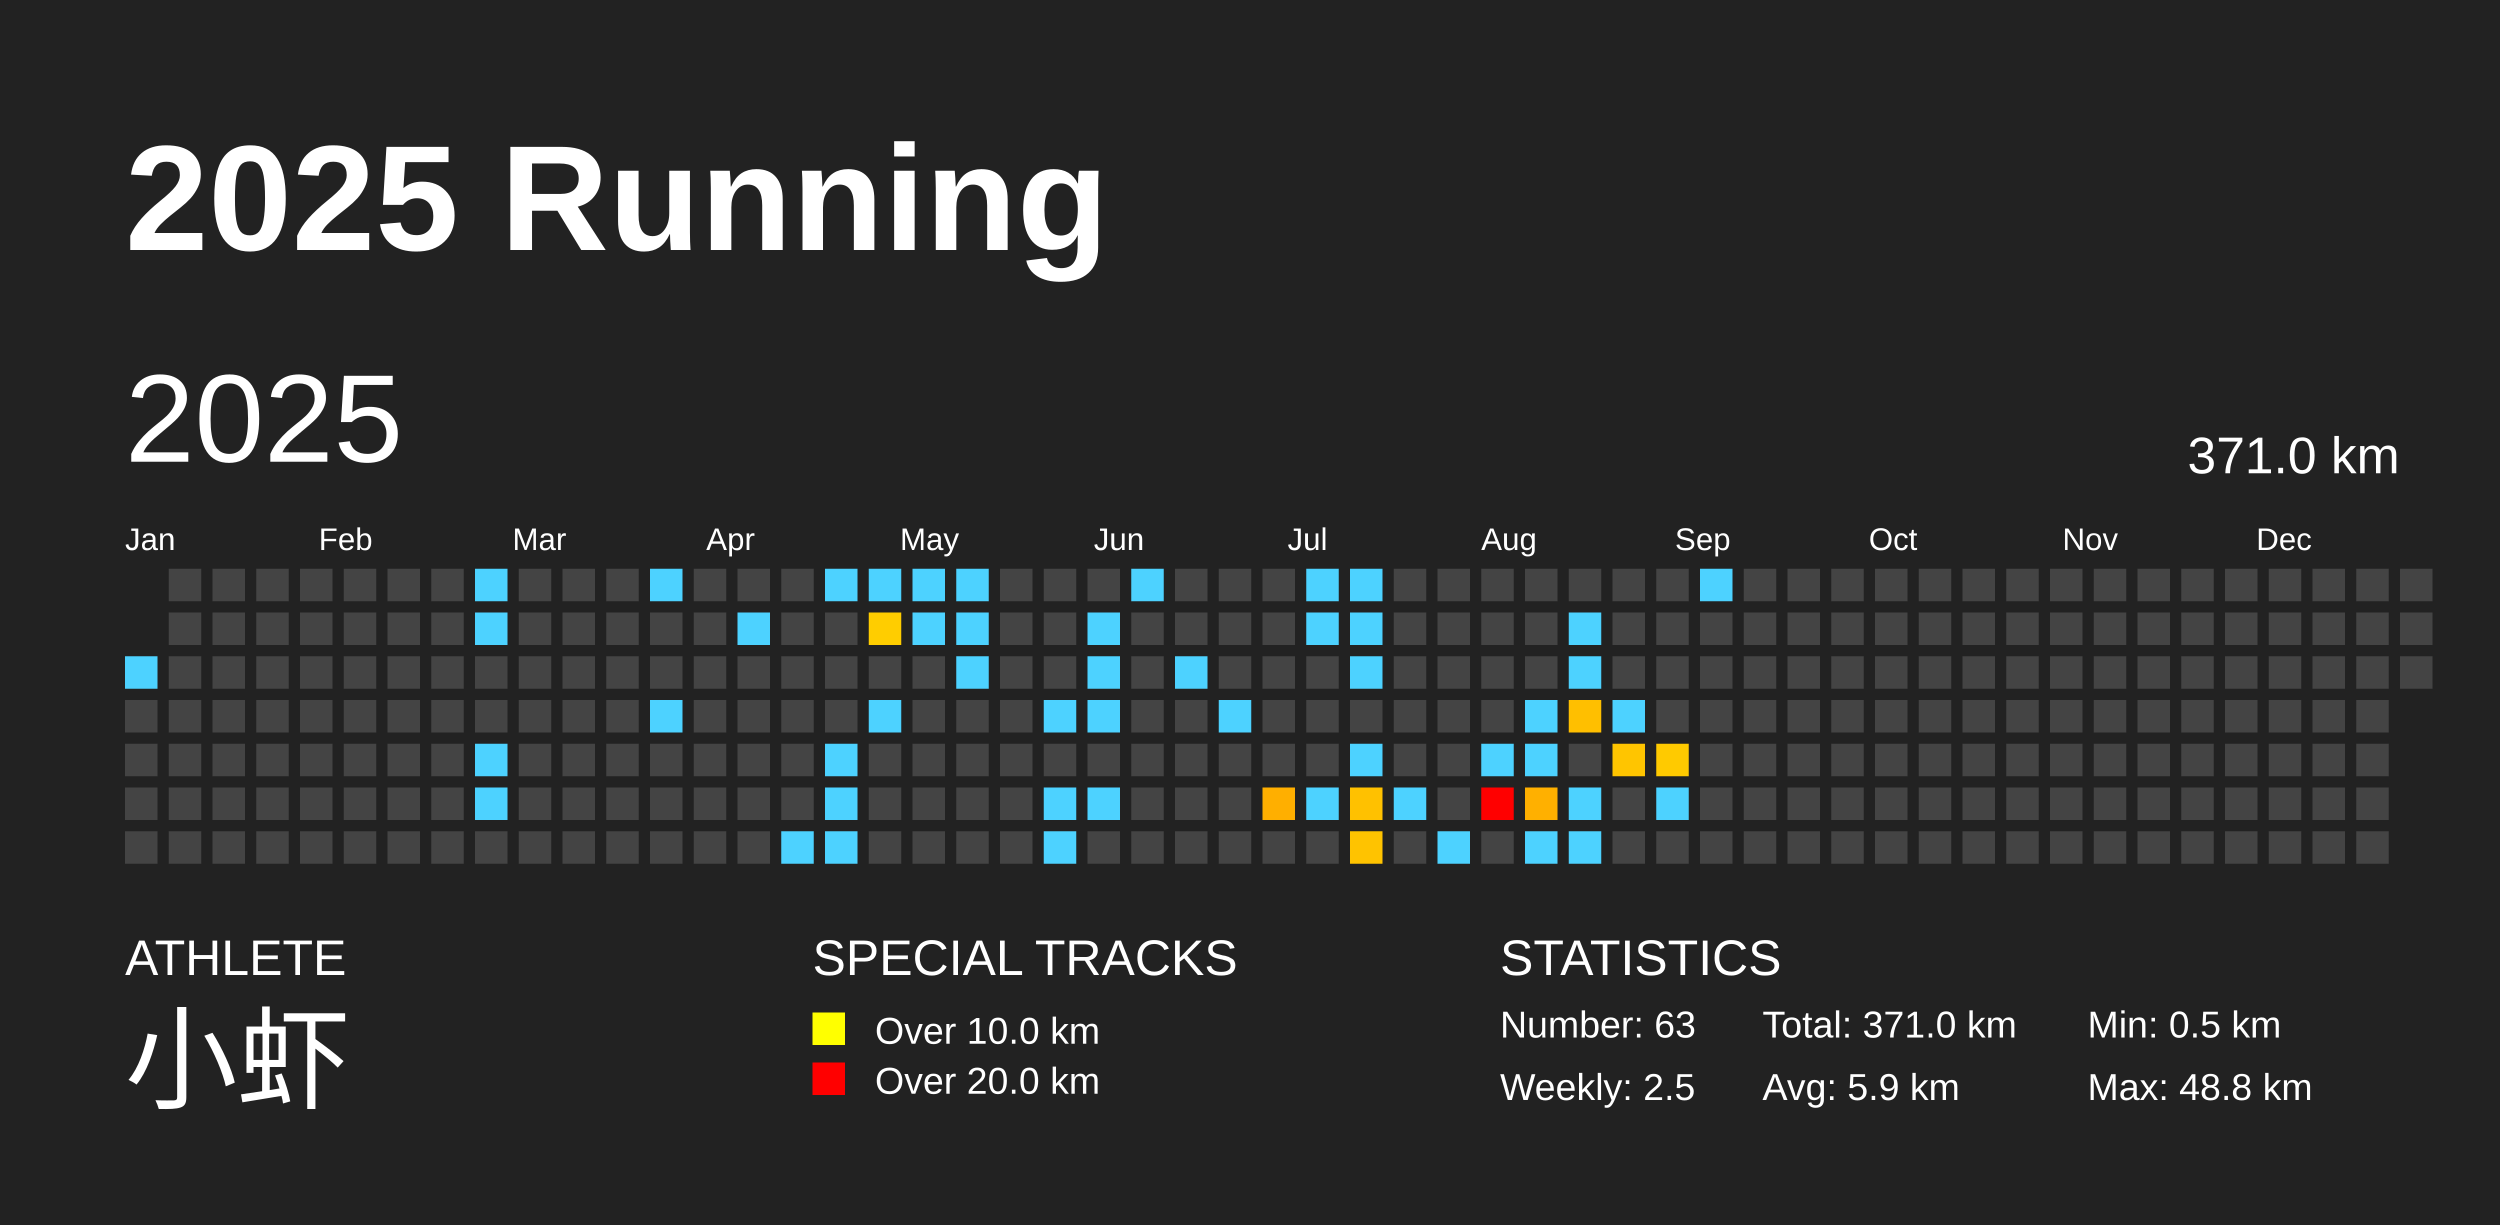
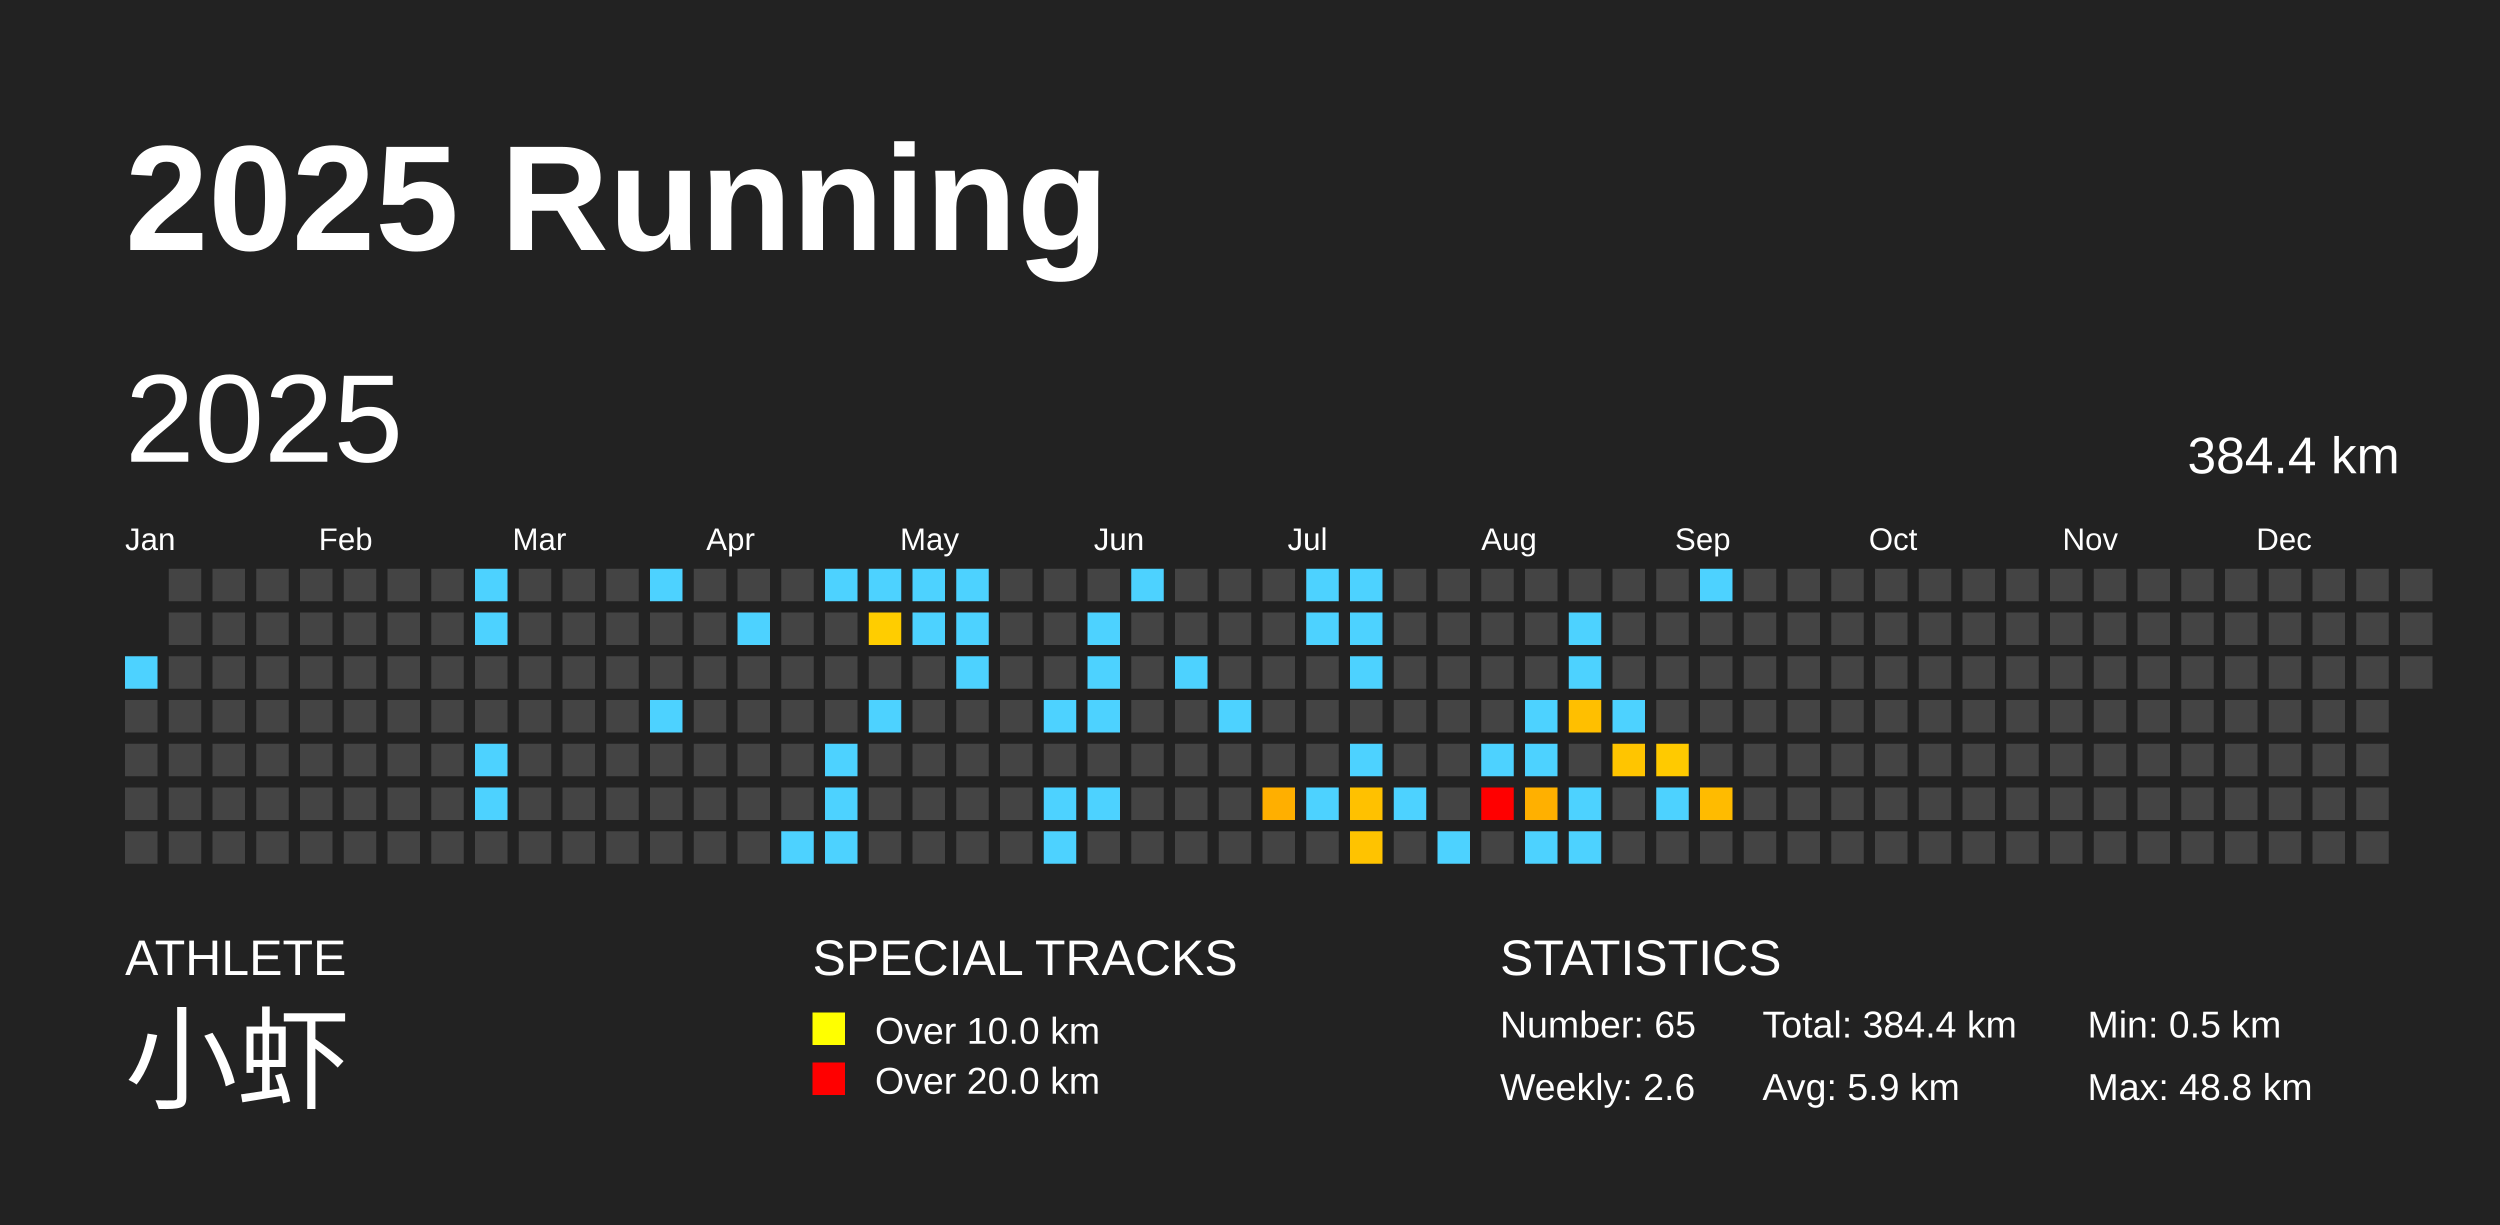
<svg xmlns="http://www.w3.org/2000/svg" baseProfile="full" height="98mm" version="1.1" viewBox="0,0,200,98" width="200mm">
  <defs />
  <rect fill="#222222" height="98" width="200" x="0" y="0" />
  <text fill="#FFFFFF" style="font-size:12px; font-family:Arial; font-weight:bold;" x="10" y="20">2025 Running</text>
  <text fill="#FFFFFF" style="font-size:4px; font-family:Arial" x="10" y="78">ATHLETE</text>
  <text fill="#FFFFFF" style="font-size:9px; font-family:Arial" x="10" y="88">小虾</text>
  <text fill="#FFFFFF" style="font-size:4px; font-family:Arial" x="65" y="78">SPECIAL TRACKS</text>
  <rect fill="yellow" height="2.6" width="2.6" x="65" y="81" />
  <text fill="#FFFFFF" style="font-size:3px; font-family:Arial" x="70" y="83.5">Over 10.0 km</text>
  <rect fill="red" height="2.6" width="2.6" x="65" y="85" />
  <text fill="#FFFFFF" style="font-size:3px; font-family:Arial" x="70" y="87.5">Over 20.0 km</text>
  <text fill="#FFFFFF" style="font-size:4px; font-family:Arial" x="120" y="78">STATISTICS</text>
-   <text fill="#FFFFFF" style="font-size:3px; font-family:Arial" x="120" y="83">Number: 63</text>
-   <text fill="#FFFFFF" style="font-size:3px; font-family:Arial" x="120" y="88">Weekly: 2.5</text>
-   <text fill="#FFFFFF" style="font-size:3px; font-family:Arial" x="141" y="83">Total: 371.0 km</text>
+   <text fill="#FFFFFF" style="font-size:3px; font-family:Arial" x="120" y="83">Number: 65</text>
+   <text fill="#FFFFFF" style="font-size:3px; font-family:Arial" x="120" y="88">Weekly: 2.6</text>
+   <text fill="#FFFFFF" style="font-size:3px; font-family:Arial" x="141" y="83">Total: 384.4 km</text>
  <text fill="#FFFFFF" style="font-size:3px; font-family:Arial" x="141" y="88">Avg: 5.9 km</text>
  <text fill="#FFFFFF" style="font-size:3px; font-family:Arial" x="167" y="83">Min: 0.5 km</text>
  <text fill="#FFFFFF" style="font-size:3px; font-family:Arial" x="167" y="88">Max: 48.8 km</text>
  <text dominant-baseline="hanging" fill="#FFFFFF" style="font-size:10.0px; font-family:Arial;" x="10" y="30">2025</text>
-   <text dominant-baseline="hanging" fill="#FFFFFF" style="font-size:4.125px; font-family:Arial;" x="175" y="35">371.0 km</text>
+   <text dominant-baseline="hanging" fill="#FFFFFF" style="font-size:4.125px; font-family:Arial;" x="175" y="35">384.4 km</text>
  <text fill="#FFFFFF" style="font-size:2.5px; font-family:Arial" x="10.0" y="44">Jan</text>
  <text fill="#FFFFFF" style="font-size:2.5px; font-family:Arial" x="25.5" y="44">Feb</text>
  <text fill="#FFFFFF" style="font-size:2.5px; font-family:Arial" x="41.0" y="44">Mar</text>
  <text fill="#FFFFFF" style="font-size:2.5px; font-family:Arial" x="56.5" y="44">Apr</text>
  <text fill="#FFFFFF" style="font-size:2.5px; font-family:Arial" x="72.0" y="44">May</text>
  <text fill="#FFFFFF" style="font-size:2.5px; font-family:Arial" x="87.5" y="44">Jun</text>
  <text fill="#FFFFFF" style="font-size:2.5px; font-family:Arial" x="103.0" y="44">Jul</text>
  <text fill="#FFFFFF" style="font-size:2.5px; font-family:Arial" x="118.5" y="44">Aug</text>
  <text fill="#FFFFFF" style="font-size:2.5px; font-family:Arial" x="134.0" y="44">Sep</text>
  <text fill="#FFFFFF" style="font-size:2.5px; font-family:Arial" x="149.5" y="44">Oct</text>
  <text fill="#FFFFFF" style="font-size:2.5px; font-family:Arial" x="165.0" y="44">Nov</text>
  <text fill="#FFFFFF" style="font-size:2.5px; font-family:Arial" x="180.5" y="44">Dec</text>
  <rect fill="#4dd2ff" height="2.6" width="2.6" x="10.0" y="52.5" />
  <rect fill="#444444" height="2.6" width="2.6" x="10.0" y="56.0" />
  <rect fill="#444444" height="2.6" width="2.6" x="10.0" y="59.5" />
  <rect fill="#444444" height="2.6" width="2.6" x="10.0" y="63.0" />
  <rect fill="#444444" height="2.6" width="2.6" x="10.0" y="66.5" />
  <rect fill="#444444" height="2.6" width="2.6" x="13.5" y="45.5" />
  <rect fill="#444444" height="2.6" width="2.6" x="13.5" y="49.0" />
  <rect fill="#444444" height="2.6" width="2.6" x="13.5" y="52.5" />
  <rect fill="#444444" height="2.6" width="2.6" x="13.5" y="56.0" />
  <rect fill="#444444" height="2.6" width="2.6" x="13.5" y="59.5" />
  <rect fill="#444444" height="2.6" width="2.6" x="13.5" y="63.0" />
  <rect fill="#444444" height="2.6" width="2.6" x="13.5" y="66.5" />
  <rect fill="#444444" height="2.6" width="2.6" x="17.0" y="45.5" />
  <rect fill="#444444" height="2.6" width="2.6" x="17.0" y="49.0" />
  <rect fill="#444444" height="2.6" width="2.6" x="17.0" y="52.5" />
  <rect fill="#444444" height="2.6" width="2.6" x="17.0" y="56.0" />
  <rect fill="#444444" height="2.6" width="2.6" x="17.0" y="59.5" />
  <rect fill="#444444" height="2.6" width="2.6" x="17.0" y="63.0" />
  <rect fill="#444444" height="2.6" width="2.6" x="17.0" y="66.5" />
  <rect fill="#444444" height="2.6" width="2.6" x="20.5" y="45.5" />
  <rect fill="#444444" height="2.6" width="2.6" x="20.5" y="49.0" />
  <rect fill="#444444" height="2.6" width="2.6" x="20.5" y="52.5" />
  <rect fill="#444444" height="2.6" width="2.6" x="20.5" y="56.0" />
  <rect fill="#444444" height="2.6" width="2.6" x="20.5" y="59.5" />
  <rect fill="#444444" height="2.6" width="2.6" x="20.5" y="63.0" />
  <rect fill="#444444" height="2.6" width="2.6" x="20.5" y="66.5" />
  <rect fill="#444444" height="2.6" width="2.6" x="24.0" y="45.5" />
  <rect fill="#444444" height="2.6" width="2.6" x="24.0" y="49.0" />
  <rect fill="#444444" height="2.6" width="2.6" x="24.0" y="52.5" />
  <rect fill="#444444" height="2.6" width="2.6" x="24.0" y="56.0" />
  <rect fill="#444444" height="2.6" width="2.6" x="24.0" y="59.5" />
  <rect fill="#444444" height="2.6" width="2.6" x="24.0" y="63.0" />
  <rect fill="#444444" height="2.6" width="2.6" x="24.0" y="66.5" />
  <rect fill="#444444" height="2.6" width="2.6" x="27.5" y="45.5" />
  <rect fill="#444444" height="2.6" width="2.6" x="27.5" y="49.0" />
  <rect fill="#444444" height="2.6" width="2.6" x="27.5" y="52.5" />
  <rect fill="#444444" height="2.6" width="2.6" x="27.5" y="56.0" />
  <rect fill="#444444" height="2.6" width="2.6" x="27.5" y="59.5" />
  <rect fill="#444444" height="2.6" width="2.6" x="27.5" y="63.0" />
  <rect fill="#444444" height="2.6" width="2.6" x="27.5" y="66.5" />
  <rect fill="#444444" height="2.6" width="2.6" x="31.0" y="45.5" />
  <rect fill="#444444" height="2.6" width="2.6" x="31.0" y="49.0" />
  <rect fill="#444444" height="2.6" width="2.6" x="31.0" y="52.5" />
  <rect fill="#444444" height="2.6" width="2.6" x="31.0" y="56.0" />
  <rect fill="#444444" height="2.6" width="2.6" x="31.0" y="59.5" />
  <rect fill="#444444" height="2.6" width="2.6" x="31.0" y="63.0" />
  <rect fill="#444444" height="2.6" width="2.6" x="31.0" y="66.5" />
  <rect fill="#444444" height="2.6" width="2.6" x="34.5" y="45.5" />
  <rect fill="#444444" height="2.6" width="2.6" x="34.5" y="49.0" />
  <rect fill="#444444" height="2.6" width="2.6" x="34.5" y="52.5" />
  <rect fill="#444444" height="2.6" width="2.6" x="34.5" y="56.0" />
  <rect fill="#444444" height="2.6" width="2.6" x="34.5" y="59.5" />
  <rect fill="#444444" height="2.6" width="2.6" x="34.5" y="63.0" />
  <rect fill="#444444" height="2.6" width="2.6" x="34.5" y="66.5" />
  <rect fill="#4dd2ff" height="2.6" width="2.6" x="38.0" y="45.5" />
  <rect fill="#4dd2ff" height="2.6" width="2.6" x="38.0" y="49.0" />
  <rect fill="#444444" height="2.6" width="2.6" x="38.0" y="52.5" />
  <rect fill="#444444" height="2.6" width="2.6" x="38.0" y="56.0" />
  <rect fill="#4dd2ff" height="2.6" width="2.6" x="38.0" y="59.5" />
  <rect fill="#4dd2ff" height="2.6" width="2.6" x="38.0" y="63.0" />
  <rect fill="#444444" height="2.6" width="2.6" x="38.0" y="66.5" />
  <rect fill="#444444" height="2.6" width="2.6" x="41.5" y="45.5" />
  <rect fill="#444444" height="2.6" width="2.6" x="41.5" y="49.0" />
  <rect fill="#444444" height="2.6" width="2.6" x="41.5" y="52.5" />
  <rect fill="#444444" height="2.6" width="2.6" x="41.5" y="56.0" />
  <rect fill="#444444" height="2.6" width="2.6" x="41.5" y="59.5" />
  <rect fill="#444444" height="2.6" width="2.6" x="41.5" y="63.0" />
  <rect fill="#444444" height="2.6" width="2.6" x="41.5" y="66.5" />
  <rect fill="#444444" height="2.6" width="2.6" x="45.0" y="45.5" />
  <rect fill="#444444" height="2.6" width="2.6" x="45.0" y="49.0" />
  <rect fill="#444444" height="2.6" width="2.6" x="45.0" y="52.5" />
  <rect fill="#444444" height="2.6" width="2.6" x="45.0" y="56.0" />
  <rect fill="#444444" height="2.6" width="2.6" x="45.0" y="59.5" />
  <rect fill="#444444" height="2.6" width="2.6" x="45.0" y="63.0" />
  <rect fill="#444444" height="2.6" width="2.6" x="45.0" y="66.5" />
  <rect fill="#444444" height="2.6" width="2.6" x="48.5" y="45.5" />
  <rect fill="#444444" height="2.6" width="2.6" x="48.5" y="49.0" />
  <rect fill="#444444" height="2.6" width="2.6" x="48.5" y="52.5" />
  <rect fill="#444444" height="2.6" width="2.6" x="48.5" y="56.0" />
  <rect fill="#444444" height="2.6" width="2.6" x="48.5" y="59.5" />
  <rect fill="#444444" height="2.6" width="2.6" x="48.5" y="63.0" />
  <rect fill="#444444" height="2.6" width="2.6" x="48.5" y="66.5" />
  <rect fill="#4dd2ff" height="2.6" width="2.6" x="52.0" y="45.5" />
  <rect fill="#444444" height="2.6" width="2.6" x="52.0" y="49.0" />
  <rect fill="#444444" height="2.6" width="2.6" x="52.0" y="52.5" />
  <rect fill="#4dd2ff" height="2.6" width="2.6" x="52.0" y="56.0" />
  <rect fill="#444444" height="2.6" width="2.6" x="52.0" y="59.5" />
  <rect fill="#444444" height="2.6" width="2.6" x="52.0" y="63.0" />
  <rect fill="#444444" height="2.6" width="2.6" x="52.0" y="66.5" />
  <rect fill="#444444" height="2.6" width="2.6" x="55.5" y="45.5" />
  <rect fill="#444444" height="2.6" width="2.6" x="55.5" y="49.0" />
  <rect fill="#444444" height="2.6" width="2.6" x="55.5" y="52.5" />
  <rect fill="#444444" height="2.6" width="2.6" x="55.5" y="56.0" />
  <rect fill="#444444" height="2.6" width="2.6" x="55.5" y="59.5" />
  <rect fill="#444444" height="2.6" width="2.6" x="55.5" y="63.0" />
  <rect fill="#444444" height="2.6" width="2.6" x="55.5" y="66.5" />
  <rect fill="#444444" height="2.6" width="2.6" x="59.0" y="45.5" />
  <rect fill="#4dd2ff" height="2.6" width="2.6" x="59.0" y="49.0" />
  <rect fill="#444444" height="2.6" width="2.6" x="59.0" y="52.5" />
  <rect fill="#444444" height="2.6" width="2.6" x="59.0" y="56.0" />
  <rect fill="#444444" height="2.6" width="2.6" x="59.0" y="59.5" />
  <rect fill="#444444" height="2.6" width="2.6" x="59.0" y="63.0" />
  <rect fill="#444444" height="2.6" width="2.6" x="59.0" y="66.5" />
  <rect fill="#444444" height="2.6" width="2.6" x="62.5" y="45.5" />
  <rect fill="#444444" height="2.6" width="2.6" x="62.5" y="49.0" />
  <rect fill="#444444" height="2.6" width="2.6" x="62.5" y="52.5" />
  <rect fill="#444444" height="2.6" width="2.6" x="62.5" y="56.0" />
  <rect fill="#444444" height="2.6" width="2.6" x="62.5" y="59.5" />
  <rect fill="#444444" height="2.6" width="2.6" x="62.5" y="63.0" />
  <rect fill="#4dd2ff" height="2.6" width="2.6" x="62.5" y="66.5" />
  <rect fill="#4dd2ff" height="2.6" width="2.6" x="66.0" y="45.5" />
  <rect fill="#444444" height="2.6" width="2.6" x="66.0" y="49.0" />
  <rect fill="#444444" height="2.6" width="2.6" x="66.0" y="52.5" />
  <rect fill="#444444" height="2.6" width="2.6" x="66.0" y="56.0" />
  <rect fill="#4dd2ff" height="2.6" width="2.6" x="66.0" y="59.5" />
  <rect fill="#4dd2ff" height="2.6" width="2.6" x="66.0" y="63.0" />
  <rect fill="#4dd2ff" height="2.6" width="2.6" x="66.0" y="66.5" />
  <rect fill="#4dd2ff" height="2.6" width="2.6" x="69.5" y="45.5" />
  <rect fill="#ffcd00" height="2.6" width="2.6" x="69.5" y="49.0" />
  <rect fill="#444444" height="2.6" width="2.6" x="69.5" y="52.5" />
  <rect fill="#4dd2ff" height="2.6" width="2.6" x="69.5" y="56.0" />
  <rect fill="#444444" height="2.6" width="2.6" x="69.5" y="59.5" />
  <rect fill="#444444" height="2.6" width="2.6" x="69.5" y="63.0" />
  <rect fill="#444444" height="2.6" width="2.6" x="69.5" y="66.5" />
  <rect fill="#4dd2ff" height="2.6" width="2.6" x="73.0" y="45.5" />
  <rect fill="#4dd2ff" height="2.6" width="2.6" x="73.0" y="49.0" />
  <rect fill="#444444" height="2.6" width="2.6" x="73.0" y="52.5" />
  <rect fill="#444444" height="2.6" width="2.6" x="73.0" y="56.0" />
  <rect fill="#444444" height="2.6" width="2.6" x="73.0" y="59.5" />
  <rect fill="#444444" height="2.6" width="2.6" x="73.0" y="63.0" />
  <rect fill="#444444" height="2.6" width="2.6" x="73.0" y="66.5" />
  <rect fill="#4dd2ff" height="2.6" width="2.6" x="76.5" y="45.5" />
  <rect fill="#4dd2ff" height="2.6" width="2.6" x="76.5" y="49.0" />
  <rect fill="#4dd2ff" height="2.6" width="2.6" x="76.5" y="52.5" />
  <rect fill="#444444" height="2.6" width="2.6" x="76.5" y="56.0" />
  <rect fill="#444444" height="2.6" width="2.6" x="76.5" y="59.5" />
  <rect fill="#444444" height="2.6" width="2.6" x="76.5" y="63.0" />
  <rect fill="#444444" height="2.6" width="2.6" x="76.5" y="66.5" />
  <rect fill="#444444" height="2.6" width="2.6" x="80.0" y="45.5" />
  <rect fill="#444444" height="2.6" width="2.6" x="80.0" y="49.0" />
  <rect fill="#444444" height="2.6" width="2.6" x="80.0" y="52.5" />
  <rect fill="#444444" height="2.6" width="2.6" x="80.0" y="56.0" />
  <rect fill="#444444" height="2.6" width="2.6" x="80.0" y="59.5" />
  <rect fill="#444444" height="2.6" width="2.6" x="80.0" y="63.0" />
  <rect fill="#444444" height="2.6" width="2.6" x="80.0" y="66.5" />
  <rect fill="#444444" height="2.6" width="2.6" x="83.5" y="45.5" />
  <rect fill="#444444" height="2.6" width="2.6" x="83.5" y="49.0" />
  <rect fill="#444444" height="2.6" width="2.6" x="83.5" y="52.5" />
  <rect fill="#4dd2ff" height="2.6" width="2.6" x="83.5" y="56.0" />
  <rect fill="#444444" height="2.6" width="2.6" x="83.5" y="59.5" />
  <rect fill="#4dd2ff" height="2.6" width="2.6" x="83.5" y="63.0" />
  <rect fill="#4dd2ff" height="2.6" width="2.6" x="83.5" y="66.5" />
  <rect fill="#444444" height="2.6" width="2.6" x="87.0" y="45.5" />
  <rect fill="#4dd2ff" height="2.6" width="2.6" x="87.0" y="49.0" />
  <rect fill="#4dd2ff" height="2.6" width="2.6" x="87.0" y="52.5" />
  <rect fill="#4dd2ff" height="2.6" width="2.6" x="87.0" y="56.0" />
  <rect fill="#444444" height="2.6" width="2.6" x="87.0" y="59.5" />
  <rect fill="#4dd2ff" height="2.6" width="2.6" x="87.0" y="63.0" />
  <rect fill="#444444" height="2.6" width="2.6" x="87.0" y="66.5" />
  <rect fill="#4dd2ff" height="2.6" width="2.6" x="90.5" y="45.5" />
  <rect fill="#444444" height="2.6" width="2.6" x="90.5" y="49.0" />
  <rect fill="#444444" height="2.6" width="2.6" x="90.5" y="52.5" />
  <rect fill="#444444" height="2.6" width="2.6" x="90.5" y="56.0" />
  <rect fill="#444444" height="2.6" width="2.6" x="90.5" y="59.5" />
  <rect fill="#444444" height="2.6" width="2.6" x="90.5" y="63.0" />
  <rect fill="#444444" height="2.6" width="2.6" x="90.5" y="66.5" />
  <rect fill="#444444" height="2.6" width="2.6" x="94.0" y="45.5" />
  <rect fill="#444444" height="2.6" width="2.6" x="94.0" y="49.0" />
  <rect fill="#4dd2ff" height="2.6" width="2.6" x="94.0" y="52.5" />
  <rect fill="#444444" height="2.6" width="2.6" x="94.0" y="56.0" />
  <rect fill="#444444" height="2.6" width="2.6" x="94.0" y="59.5" />
  <rect fill="#444444" height="2.6" width="2.6" x="94.0" y="63.0" />
  <rect fill="#444444" height="2.6" width="2.6" x="94.0" y="66.5" />
  <rect fill="#444444" height="2.6" width="2.6" x="97.5" y="45.5" />
  <rect fill="#444444" height="2.6" width="2.6" x="97.5" y="49.0" />
  <rect fill="#444444" height="2.6" width="2.6" x="97.5" y="52.5" />
  <rect fill="#4dd2ff" height="2.6" width="2.6" x="97.5" y="56.0" />
  <rect fill="#444444" height="2.6" width="2.6" x="97.5" y="59.5" />
  <rect fill="#444444" height="2.6" width="2.6" x="97.5" y="63.0" />
  <rect fill="#444444" height="2.6" width="2.6" x="97.5" y="66.5" />
  <rect fill="#444444" height="2.6" width="2.6" x="101.0" y="45.5" />
  <rect fill="#444444" height="2.6" width="2.6" x="101.0" y="49.0" />
  <rect fill="#444444" height="2.6" width="2.6" x="101.0" y="52.5" />
  <rect fill="#444444" height="2.6" width="2.6" x="101.0" y="56.0" />
  <rect fill="#444444" height="2.6" width="2.6" x="101.0" y="59.5" />
  <rect fill="#ffaf00" height="2.6" width="2.6" x="101.0" y="63.0" />
  <rect fill="#444444" height="2.6" width="2.6" x="101.0" y="66.5" />
  <rect fill="#4dd2ff" height="2.6" width="2.6" x="104.5" y="45.5" />
  <rect fill="#4dd2ff" height="2.6" width="2.6" x="104.5" y="49.0" />
  <rect fill="#444444" height="2.6" width="2.6" x="104.5" y="52.5" />
  <rect fill="#444444" height="2.6" width="2.6" x="104.5" y="56.0" />
  <rect fill="#444444" height="2.6" width="2.6" x="104.5" y="59.5" />
  <rect fill="#4dd2ff" height="2.6" width="2.6" x="104.5" y="63.0" />
  <rect fill="#444444" height="2.6" width="2.6" x="104.5" y="66.5" />
  <rect fill="#4dd2ff" height="2.6" width="2.6" x="108.0" y="45.5" />
  <rect fill="#4dd2ff" height="2.6" width="2.6" x="108.0" y="49.0" />
  <rect fill="#4dd2ff" height="2.6" width="2.6" x="108.0" y="52.5" />
  <rect fill="#444444" height="2.6" width="2.6" x="108.0" y="56.0" />
  <rect fill="#4dd2ff" height="2.6" width="2.6" x="108.0" y="59.5" />
  <rect fill="#ffc100" height="2.6" width="2.6" x="108.0" y="63.0" />
  <rect fill="#ffc300" height="2.6" width="2.6" x="108.0" y="66.5" />
  <rect fill="#444444" height="2.6" width="2.6" x="111.5" y="45.5" />
  <rect fill="#444444" height="2.6" width="2.6" x="111.5" y="49.0" />
  <rect fill="#444444" height="2.6" width="2.6" x="111.5" y="52.5" />
  <rect fill="#444444" height="2.6" width="2.6" x="111.5" y="56.0" />
  <rect fill="#444444" height="2.6" width="2.6" x="111.5" y="59.5" />
  <rect fill="#4dd2ff" height="2.6" width="2.6" x="111.5" y="63.0" />
  <rect fill="#444444" height="2.6" width="2.6" x="111.5" y="66.5" />
  <rect fill="#444444" height="2.6" width="2.6" x="115.0" y="45.5" />
  <rect fill="#444444" height="2.6" width="2.6" x="115.0" y="49.0" />
  <rect fill="#444444" height="2.6" width="2.6" x="115.0" y="52.5" />
  <rect fill="#444444" height="2.6" width="2.6" x="115.0" y="56.0" />
  <rect fill="#444444" height="2.6" width="2.6" x="115.0" y="59.5" />
  <rect fill="#444444" height="2.6" width="2.6" x="115.0" y="63.0" />
  <rect fill="#4dd2ff" height="2.6" width="2.6" x="115.0" y="66.5" />
  <rect fill="#444444" height="2.6" width="2.6" x="118.5" y="45.5" />
  <rect fill="#444444" height="2.6" width="2.6" x="118.5" y="49.0" />
  <rect fill="#444444" height="2.6" width="2.6" x="118.5" y="52.5" />
  <rect fill="#444444" height="2.6" width="2.6" x="118.5" y="56.0" />
  <rect fill="#4dd2ff" height="2.6" width="2.6" x="118.5" y="59.5" />
  <rect fill="red" height="2.6" width="2.6" x="118.5" y="63.0" />
  <rect fill="#444444" height="2.6" width="2.6" x="118.5" y="66.5" />
  <rect fill="#444444" height="2.6" width="2.6" x="122.0" y="45.5" />
  <rect fill="#444444" height="2.6" width="2.6" x="122.0" y="49.0" />
  <rect fill="#444444" height="2.6" width="2.6" x="122.0" y="52.5" />
  <rect fill="#4dd2ff" height="2.6" width="2.6" x="122.0" y="56.0" />
  <rect fill="#4dd2ff" height="2.6" width="2.6" x="122.0" y="59.5" />
  <rect fill="#ffb000" height="2.6" width="2.6" x="122.0" y="63.0" />
  <rect fill="#4dd2ff" height="2.6" width="2.6" x="122.0" y="66.5" />
  <rect fill="#444444" height="2.6" width="2.6" x="125.5" y="45.5" />
  <rect fill="#4dd2ff" height="2.6" width="2.6" x="125.5" y="49.0" />
  <rect fill="#4dd2ff" height="2.6" width="2.6" x="125.5" y="52.5" />
  <rect fill="#ffbf00" height="2.6" width="2.6" x="125.5" y="56.0" />
  <rect fill="#444444" height="2.6" width="2.6" x="125.5" y="59.5" />
  <rect fill="#4dd2ff" height="2.6" width="2.6" x="125.5" y="63.0" />
  <rect fill="#4dd2ff" height="2.6" width="2.6" x="125.5" y="66.5" />
  <rect fill="#444444" height="2.6" width="2.6" x="129.0" y="45.5" />
  <rect fill="#444444" height="2.6" width="2.6" x="129.0" y="49.0" />
  <rect fill="#444444" height="2.6" width="2.6" x="129.0" y="52.5" />
  <rect fill="#4dd2ff" height="2.6" width="2.6" x="129.0" y="56.0" />
  <rect fill="#ffc500" height="2.6" width="2.6" x="129.0" y="59.5" />
  <rect fill="#444444" height="2.6" width="2.6" x="129.0" y="63.0" />
  <rect fill="#444444" height="2.6" width="2.6" x="129.0" y="66.5" />
  <rect fill="#444444" height="2.6" width="2.6" x="132.5" y="45.5" />
  <rect fill="#444444" height="2.6" width="2.6" x="132.5" y="49.0" />
  <rect fill="#444444" height="2.6" width="2.6" x="132.5" y="52.5" />
  <rect fill="#444444" height="2.6" width="2.6" x="132.5" y="56.0" />
  <rect fill="#ffca00" height="2.6" width="2.6" x="132.5" y="59.5" />
  <rect fill="#4dd2ff" height="2.6" width="2.6" x="132.5" y="63.0" />
  <rect fill="#444444" height="2.6" width="2.6" x="132.5" y="66.5" />
  <rect fill="#4dd2ff" height="2.6" width="2.6" x="136.0" y="45.5" />
  <rect fill="#444444" height="2.6" width="2.6" x="136.0" y="49.0" />
  <rect fill="#444444" height="2.6" width="2.6" x="136.0" y="52.5" />
  <rect fill="#444444" height="2.6" width="2.6" x="136.0" y="56.0" />
  <rect fill="#444444" height="2.6" width="2.6" x="136.0" y="59.5" />
-   <rect fill="#444444" height="2.6" width="2.6" x="136.0" y="63.0" />
+   <rect fill="#ffbb00" height="2.6" width="2.6" x="136.0" y="63.0" />
  <rect fill="#444444" height="2.6" width="2.6" x="136.0" y="66.5" />
  <rect fill="#444444" height="2.6" width="2.6" x="139.5" y="45.5" />
  <rect fill="#444444" height="2.6" width="2.6" x="139.5" y="49.0" />
  <rect fill="#444444" height="2.6" width="2.6" x="139.5" y="52.5" />
  <rect fill="#444444" height="2.6" width="2.6" x="139.5" y="56.0" />
  <rect fill="#444444" height="2.6" width="2.6" x="139.5" y="59.5" />
  <rect fill="#444444" height="2.6" width="2.6" x="139.5" y="63.0" />
  <rect fill="#444444" height="2.6" width="2.6" x="139.5" y="66.5" />
  <rect fill="#444444" height="2.6" width="2.6" x="143.0" y="45.5" />
  <rect fill="#444444" height="2.6" width="2.6" x="143.0" y="49.0" />
  <rect fill="#444444" height="2.6" width="2.6" x="143.0" y="52.5" />
  <rect fill="#444444" height="2.6" width="2.6" x="143.0" y="56.0" />
  <rect fill="#444444" height="2.6" width="2.6" x="143.0" y="59.5" />
  <rect fill="#444444" height="2.6" width="2.6" x="143.0" y="63.0" />
  <rect fill="#444444" height="2.6" width="2.6" x="143.0" y="66.5" />
  <rect fill="#444444" height="2.6" width="2.6" x="146.5" y="45.5" />
  <rect fill="#444444" height="2.6" width="2.6" x="146.5" y="49.0" />
  <rect fill="#444444" height="2.6" width="2.6" x="146.5" y="52.5" />
  <rect fill="#444444" height="2.6" width="2.6" x="146.5" y="56.0" />
  <rect fill="#444444" height="2.6" width="2.6" x="146.5" y="59.5" />
  <rect fill="#444444" height="2.6" width="2.6" x="146.5" y="63.0" />
  <rect fill="#444444" height="2.6" width="2.6" x="146.5" y="66.5" />
  <rect fill="#444444" height="2.6" width="2.6" x="150.0" y="45.5" />
  <rect fill="#444444" height="2.6" width="2.6" x="150.0" y="49.0" />
  <rect fill="#444444" height="2.6" width="2.6" x="150.0" y="52.5" />
  <rect fill="#444444" height="2.6" width="2.6" x="150.0" y="56.0" />
  <rect fill="#444444" height="2.6" width="2.6" x="150.0" y="59.5" />
  <rect fill="#444444" height="2.6" width="2.6" x="150.0" y="63.0" />
  <rect fill="#444444" height="2.6" width="2.6" x="150.0" y="66.5" />
  <rect fill="#444444" height="2.6" width="2.6" x="153.5" y="45.5" />
  <rect fill="#444444" height="2.6" width="2.6" x="153.5" y="49.0" />
  <rect fill="#444444" height="2.6" width="2.6" x="153.5" y="52.5" />
  <rect fill="#444444" height="2.6" width="2.6" x="153.5" y="56.0" />
  <rect fill="#444444" height="2.6" width="2.6" x="153.5" y="59.5" />
  <rect fill="#444444" height="2.6" width="2.6" x="153.5" y="63.0" />
  <rect fill="#444444" height="2.6" width="2.6" x="153.5" y="66.5" />
  <rect fill="#444444" height="2.6" width="2.6" x="157.0" y="45.5" />
  <rect fill="#444444" height="2.6" width="2.6" x="157.0" y="49.0" />
  <rect fill="#444444" height="2.6" width="2.6" x="157.0" y="52.5" />
  <rect fill="#444444" height="2.6" width="2.6" x="157.0" y="56.0" />
  <rect fill="#444444" height="2.6" width="2.6" x="157.0" y="59.5" />
  <rect fill="#444444" height="2.6" width="2.6" x="157.0" y="63.0" />
  <rect fill="#444444" height="2.6" width="2.6" x="157.0" y="66.5" />
  <rect fill="#444444" height="2.6" width="2.6" x="160.5" y="45.5" />
  <rect fill="#444444" height="2.6" width="2.6" x="160.5" y="49.0" />
  <rect fill="#444444" height="2.6" width="2.6" x="160.5" y="52.5" />
  <rect fill="#444444" height="2.6" width="2.6" x="160.5" y="56.0" />
  <rect fill="#444444" height="2.6" width="2.6" x="160.5" y="59.5" />
  <rect fill="#444444" height="2.6" width="2.6" x="160.5" y="63.0" />
  <rect fill="#444444" height="2.6" width="2.6" x="160.5" y="66.5" />
  <rect fill="#444444" height="2.6" width="2.6" x="164.0" y="45.5" />
  <rect fill="#444444" height="2.6" width="2.6" x="164.0" y="49.0" />
  <rect fill="#444444" height="2.6" width="2.6" x="164.0" y="52.5" />
  <rect fill="#444444" height="2.6" width="2.6" x="164.0" y="56.0" />
  <rect fill="#444444" height="2.6" width="2.6" x="164.0" y="59.5" />
  <rect fill="#444444" height="2.6" width="2.6" x="164.0" y="63.0" />
  <rect fill="#444444" height="2.6" width="2.6" x="164.0" y="66.5" />
  <rect fill="#444444" height="2.6" width="2.6" x="167.5" y="45.5" />
  <rect fill="#444444" height="2.6" width="2.6" x="167.5" y="49.0" />
  <rect fill="#444444" height="2.6" width="2.6" x="167.5" y="52.5" />
  <rect fill="#444444" height="2.6" width="2.6" x="167.5" y="56.0" />
  <rect fill="#444444" height="2.6" width="2.6" x="167.5" y="59.5" />
  <rect fill="#444444" height="2.6" width="2.6" x="167.5" y="63.0" />
  <rect fill="#444444" height="2.6" width="2.6" x="167.5" y="66.5" />
  <rect fill="#444444" height="2.6" width="2.6" x="171.0" y="45.5" />
  <rect fill="#444444" height="2.6" width="2.6" x="171.0" y="49.0" />
  <rect fill="#444444" height="2.6" width="2.6" x="171.0" y="52.5" />
  <rect fill="#444444" height="2.6" width="2.6" x="171.0" y="56.0" />
  <rect fill="#444444" height="2.6" width="2.6" x="171.0" y="59.5" />
  <rect fill="#444444" height="2.6" width="2.6" x="171.0" y="63.0" />
  <rect fill="#444444" height="2.6" width="2.6" x="171.0" y="66.5" />
  <rect fill="#444444" height="2.6" width="2.6" x="174.5" y="45.5" />
  <rect fill="#444444" height="2.6" width="2.6" x="174.5" y="49.0" />
  <rect fill="#444444" height="2.6" width="2.6" x="174.5" y="52.5" />
  <rect fill="#444444" height="2.6" width="2.6" x="174.5" y="56.0" />
  <rect fill="#444444" height="2.6" width="2.6" x="174.5" y="59.5" />
  <rect fill="#444444" height="2.6" width="2.6" x="174.5" y="63.0" />
  <rect fill="#444444" height="2.6" width="2.6" x="174.5" y="66.5" />
  <rect fill="#444444" height="2.6" width="2.6" x="178.0" y="45.5" />
  <rect fill="#444444" height="2.6" width="2.6" x="178.0" y="49.0" />
  <rect fill="#444444" height="2.6" width="2.6" x="178.0" y="52.5" />
  <rect fill="#444444" height="2.6" width="2.6" x="178.0" y="56.0" />
  <rect fill="#444444" height="2.6" width="2.6" x="178.0" y="59.5" />
  <rect fill="#444444" height="2.6" width="2.6" x="178.0" y="63.0" />
  <rect fill="#444444" height="2.6" width="2.6" x="178.0" y="66.5" />
  <rect fill="#444444" height="2.6" width="2.6" x="181.5" y="45.5" />
  <rect fill="#444444" height="2.6" width="2.6" x="181.5" y="49.0" />
  <rect fill="#444444" height="2.6" width="2.6" x="181.5" y="52.5" />
  <rect fill="#444444" height="2.6" width="2.6" x="181.5" y="56.0" />
  <rect fill="#444444" height="2.6" width="2.6" x="181.5" y="59.5" />
  <rect fill="#444444" height="2.6" width="2.6" x="181.5" y="63.0" />
  <rect fill="#444444" height="2.6" width="2.6" x="181.5" y="66.5" />
  <rect fill="#444444" height="2.6" width="2.6" x="185.0" y="45.5" />
  <rect fill="#444444" height="2.6" width="2.6" x="185.0" y="49.0" />
  <rect fill="#444444" height="2.6" width="2.6" x="185.0" y="52.5" />
  <rect fill="#444444" height="2.6" width="2.6" x="185.0" y="56.0" />
  <rect fill="#444444" height="2.6" width="2.6" x="185.0" y="59.5" />
  <rect fill="#444444" height="2.6" width="2.6" x="185.0" y="63.0" />
  <rect fill="#444444" height="2.6" width="2.6" x="185.0" y="66.5" />
  <rect fill="#444444" height="2.6" width="2.6" x="188.5" y="45.5" />
  <rect fill="#444444" height="2.6" width="2.6" x="188.5" y="49.0" />
  <rect fill="#444444" height="2.6" width="2.6" x="188.5" y="52.5" />
  <rect fill="#444444" height="2.6" width="2.6" x="188.5" y="56.0" />
  <rect fill="#444444" height="2.6" width="2.6" x="188.5" y="59.5" />
  <rect fill="#444444" height="2.6" width="2.6" x="188.5" y="63.0" />
  <rect fill="#444444" height="2.6" width="2.6" x="188.5" y="66.5" />
  <rect fill="#444444" height="2.6" width="2.6" x="192.0" y="45.5" />
  <rect fill="#444444" height="2.6" width="2.6" x="192.0" y="49.0" />
  <rect fill="#444444" height="2.6" width="2.6" x="192.0" y="52.5" />
</svg>
